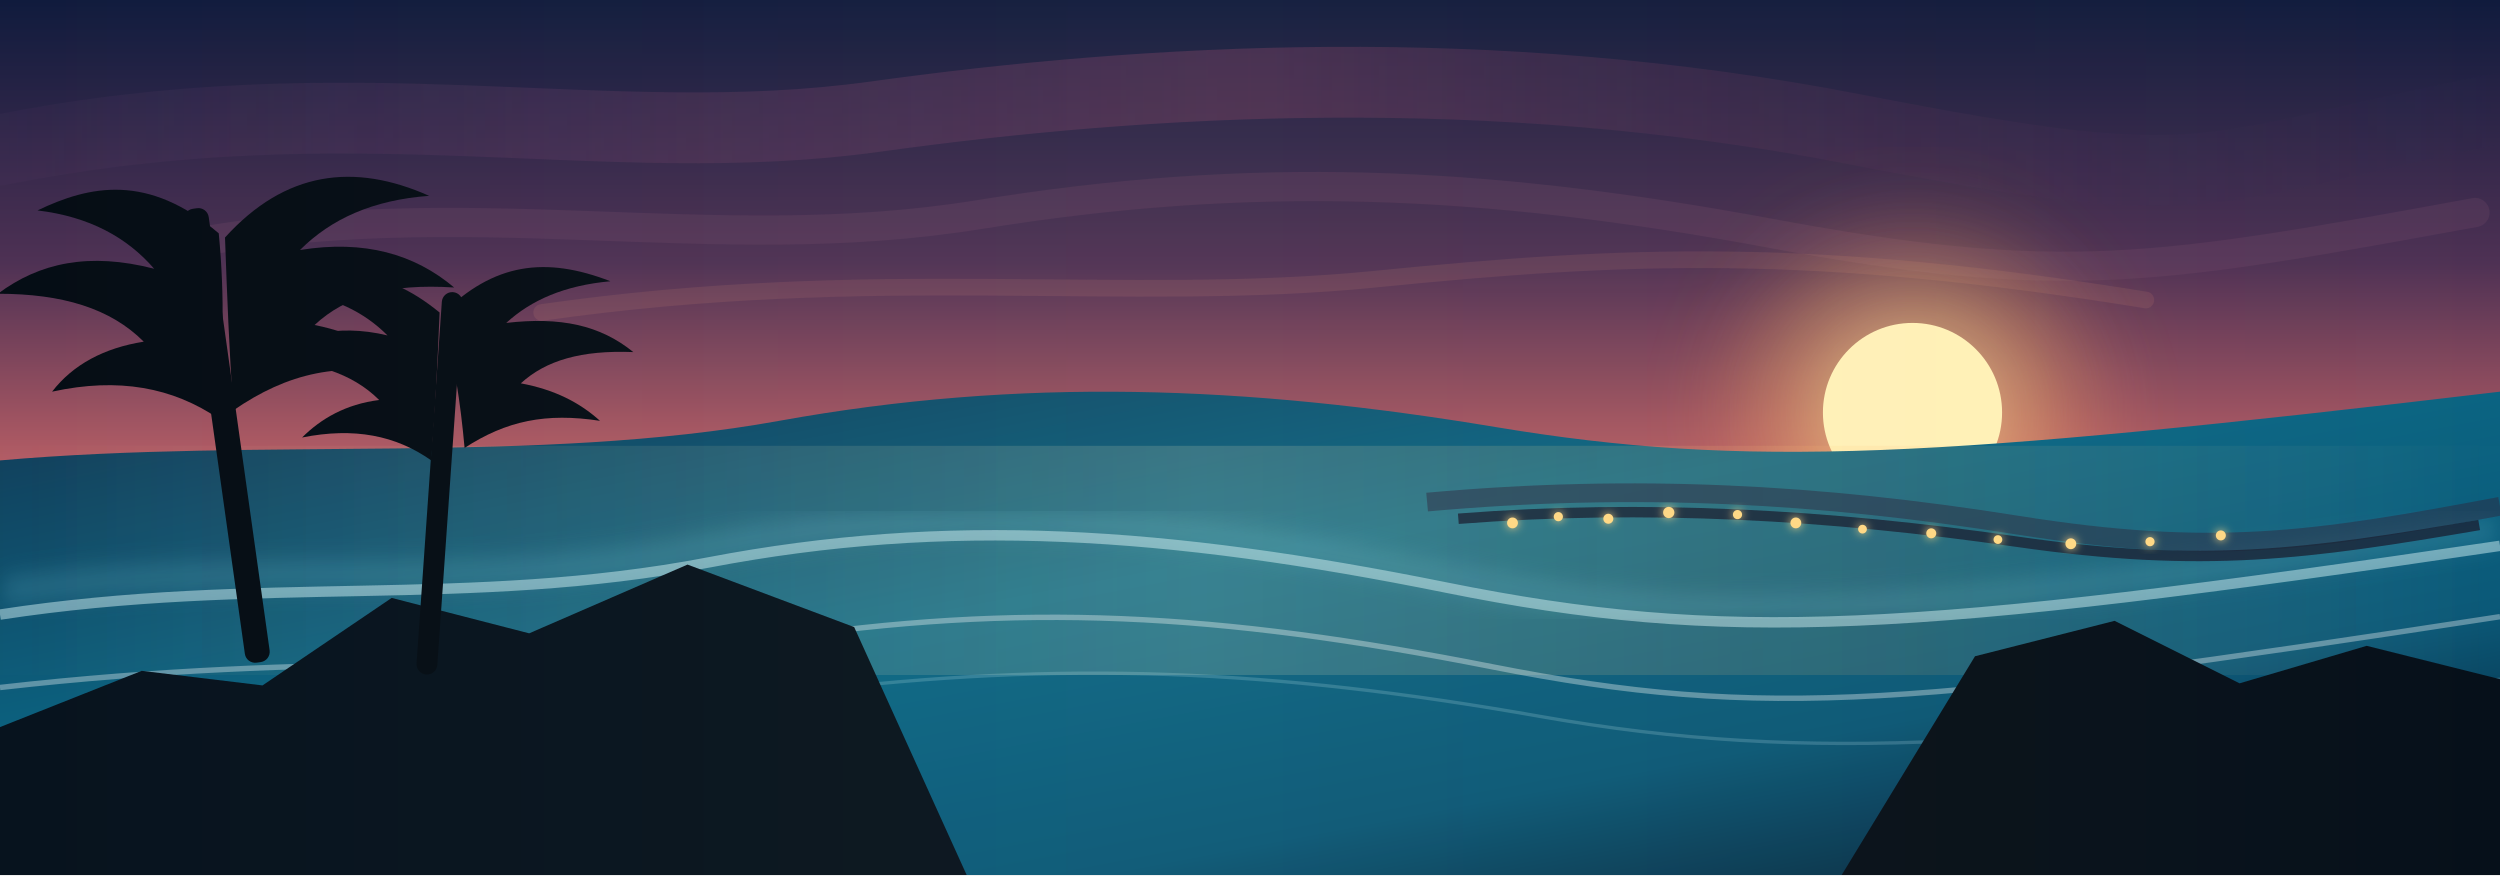
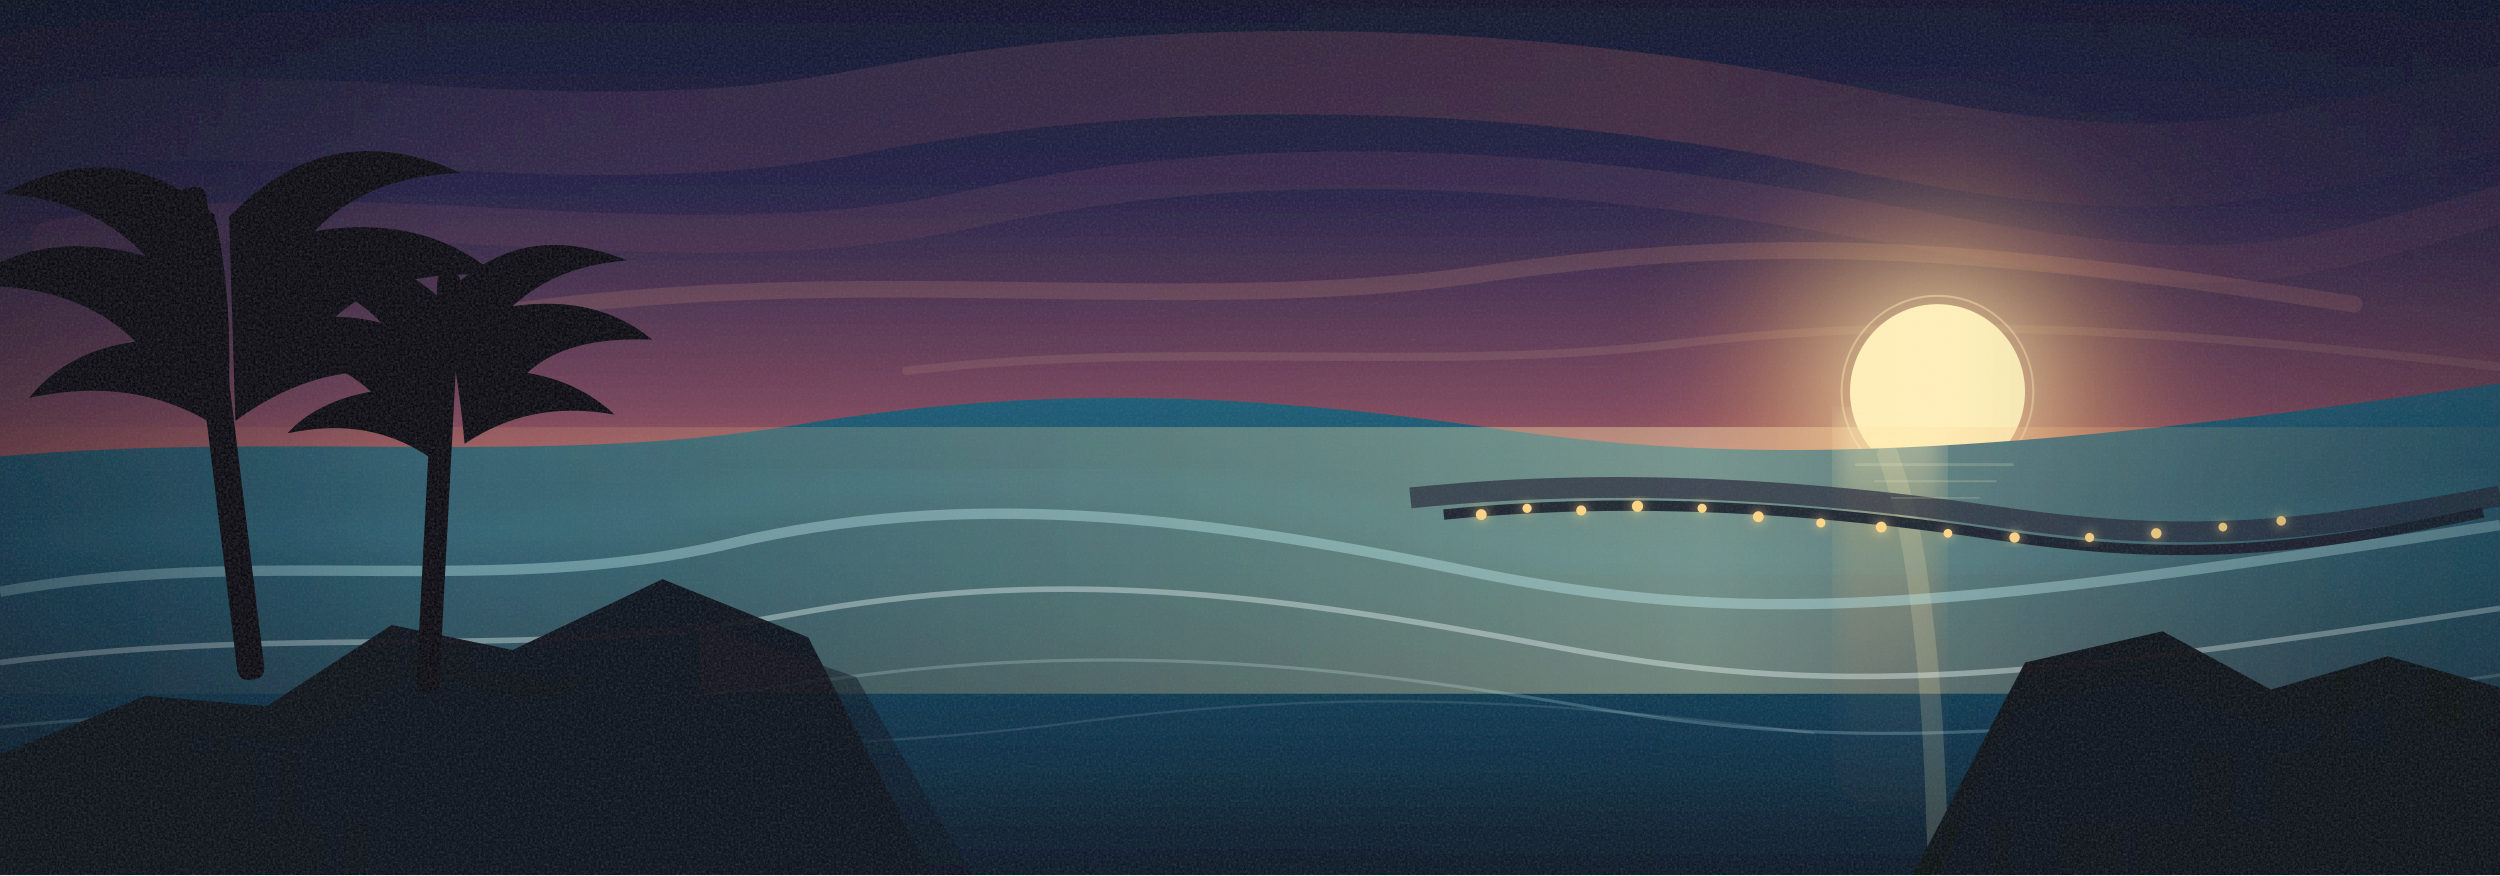
<svg xmlns="http://www.w3.org/2000/svg" viewBox="0 0 1200 420" role="img" aria-labelledby="title desc">
  <defs>
    <linearGradient id="sky" x1="0" y1="0" x2="0" y2="1">
-       <stop offset="0" stop-color="#101b3d" />
-       <stop offset=".30" stop-color="#4e3154" />
-       <stop offset=".58" stop-color="#cb6668" />
-       <stop offset=".80" stop-color="#f0a35f" />
-       <stop offset="1" stop-color="#ffd08a" />
+       <stop offset="0" stop-color="#0a1532" />
+       <stop offset=".22" stop-color="#23224b" />
+       <stop offset=".46" stop-color="#77465f" />
+       <stop offset=".66" stop-color="#e77a67" />
+       <stop offset=".82" stop-color="#ffb66d" />
+       <stop offset="1" stop-color="#ffd99a" />
    </linearGradient>
-     <linearGradient id="sea" x1="0" y1="0" x2="1" y2="1">
-       <stop offset="0" stop-color="#113955" />
-       <stop offset=".42" stop-color="#0b6886" />
-       <stop offset=".72" stop-color="#0a5877" />
-       <stop offset="1" stop-color="#06182c" />
+     <linearGradient id="sea" x1="0" y1="0" x2="0" y2="1">
+       <stop offset="0" stop-color="#1a607c" />
+       <stop offset=".38" stop-color="#0a506e" />
+       <stop offset=".72" stop-color="#08344e" />
+       <stop offset="1" stop-color="#051727" />
    </linearGradient>
-     <linearGradient id="sunset" x1="0" y1="0" x2="1" y2="0">
-       <stop offset="0" stop-color="#ffdca4" stop-opacity="0" />
-       <stop offset=".48" stop-color="#fff2bd" stop-opacity=".28" />
-       <stop offset=".75" stop-color="#ffb96c" stop-opacity=".20" />
-       <stop offset="1" stop-color="#fff7cf" stop-opacity="0" />
+     <linearGradient id="horizonWarm" x1="0" y1="0" x2="1" y2="0">
+       <stop offset="0" stop-color="#ff9b69" stop-opacity=".04" />
+       <stop offset=".35" stop-color="#ffd48e" stop-opacity=".28" />
+       <stop offset=".68" stop-color="#fff0b7" stop-opacity=".52" />
+       <stop offset="1" stop-color="#ff9e63" stop-opacity=".08" />
    </linearGradient>
-     <linearGradient id="cloud" x1="0" y1="0" x2="1" y2="0">
-       <stop offset="0" stop-color="#6b4773" stop-opacity=".08" />
-       <stop offset=".5" stop-color="#6d385c" stop-opacity=".62" />
-       <stop offset="1" stop-color="#2b274d" stop-opacity=".10" />
+     <linearGradient id="reflection" x1="0" y1="0" x2="0" y2="1">
+       <stop offset="0" stop-color="#fff4be" stop-opacity=".72" />
+       <stop offset=".24" stop-color="#ffd178" stop-opacity=".40" />
+       <stop offset=".62" stop-color="#ff9b62" stop-opacity=".12" />
+       <stop offset="1" stop-color="#ff7d4b" stop-opacity="0" />
+     </linearGradient>
+     <linearGradient id="cloudBand" x1="0" y1="0" x2="1" y2="0">
+       <stop offset="0" stop-color="#31304f" stop-opacity=".08" />
+       <stop offset=".28" stop-color="#4a3454" stop-opacity=".52" />
+       <stop offset=".65" stop-color="#5b354a" stop-opacity=".68" />
+       <stop offset="1" stop-color="#2d2748" stop-opacity=".12" />
    </linearGradient>
    <radialGradient id="sunGlow">
-       <stop offset="0" stop-color="#fff9cf" stop-opacity="1" />
-       <stop offset=".28" stop-color="#ffd982" stop-opacity=".78" />
-       <stop offset="1" stop-color="#ff8e48" stop-opacity="0" />
+       <stop offset="0" stop-color="#fffbe0" stop-opacity="1" />
+       <stop offset=".18" stop-color="#fff2b8" stop-opacity=".96" />
+       <stop offset=".45" stop-color="#ffd474" stop-opacity=".52" />
+       <stop offset="1" stop-color="#ff8c53" stop-opacity="0" />
    </radialGradient>
-     <filter id="blur18">
-       <feGaussianBlur stdDeviation="18" />
+     <linearGradient id="vignette" x1="0" y1="0" x2="1" y2="0">
+       <stop offset="0" stop-color="#020713" stop-opacity=".42" />
+       <stop offset=".18" stop-color="#020713" stop-opacity=".05" />
+       <stop offset=".78" stop-color="#020713" stop-opacity="0" />
+       <stop offset="1" stop-color="#020713" stop-opacity=".26" />
+     </linearGradient>
+     <filter id="blur24">
+       <feGaussianBlur stdDeviation="24" />
    </filter>
-     <filter id="blur6">
-       <feGaussianBlur stdDeviation="6" />
+     <filter id="blur8">
+       <feGaussianBlur stdDeviation="8" />
    </filter>
-     <filter id="lightGlow">
-       <feGaussianBlur stdDeviation="2.4" result="b" />
+     <filter id="glow">
+       <feGaussianBlur stdDeviation="2.7" result="b" />
      <feMerge>
        <feMergeNode in="b" />
        <feMergeNode in="SourceGraphic" />
      </feMerge>
    </filter>
+     <filter id="grain" x="-10%" y="-10%" width="120%" height="120%">
+       <feTurbulence type="fractalNoise" baseFrequency=".85" numOctaves="2" seed="7" result="noise" />
+       <feColorMatrix in="noise" type="saturate" values="0" result="mono" />
+       <feComponentTransfer in="mono" result="faded">
+         <feFuncA type="table" tableValues="0 .055" />
+       </feComponentTransfer>
+       <feBlend in="SourceGraphic" in2="faded" mode="soft-light" />
+     </filter>
  </defs>
-   <rect width="1200" height="420" fill="url(#sky)" />
-   <g opacity=".78">
-     <path d="M0 72 C170 38 290 74 420 56 S715 28 890 62 S1050 82 1200 52" fill="none" stroke="url(#cloud)" stroke-width="34" stroke-linecap="round" />
-     <path d="M85 118 C225 91 340 124 470 103 S710 86 850 112 S1035 130 1188 102" fill="none" stroke="#7a4d6b" stroke-opacity=".30" stroke-width="14" stroke-linecap="round" />
-     <path d="M260 150 C420 127 540 146 660 134 S870 118 1030 144" fill="none" stroke="#f0a37b" stroke-opacity=".14" stroke-width="8" stroke-linecap="round" />
+   <g filter="url(#grain)">
+     <rect width="1200" height="420" fill="url(#sky)" />
+     <g opacity=".86">
+       <path d="M-40 70 C120 36 255 83 410 54 S730 30 890 62 S1080 78 1245 42" fill="none" stroke="url(#cloudBand)" stroke-width="40" stroke-linecap="round" />
+       <path d="M24 115 C182 88 320 132 468 100 S770 82 925 111 S1100 126 1215 94" fill="none" stroke="#693f5d" stroke-opacity=".34" stroke-width="18" stroke-linecap="round" />
+       <path d="M235 151 C410 125 565 152 708 132 S945 118 1130 146" fill="none" stroke="#f4aa82" stroke-opacity=".18" stroke-width="8" stroke-linecap="round" />
+       <path d="M435 178 C565 163 685 179 805 165 S1040 158 1200 176" fill="none" stroke="#ffd29c" stroke-opacity=".12" stroke-width="4" stroke-linecap="round" />
+     </g>
+     <circle cx="930" cy="188" r="126" fill="url(#sunGlow)" opacity=".96" filter="url(#blur24)" />
+     <circle cx="930" cy="188" r="42" fill="#fff2bd" />
+     <circle cx="930" cy="188" r="46" fill="none" stroke="#ffeab2" stroke-opacity=".44" />
+     <path d="M0 219 C142 207 262 224 382 204 S602 189 720 206 S952 220 1200 184 L1200 420 L0 420Z" fill="url(#sea)" />
+     <rect x="0" y="205" width="1200" height="128" fill="url(#horizonWarm)" opacity=".78" />
+     <path d="M884 214 C904 242 912 274 920 310 C925 334 928 359 930 397" fill="none" stroke="url(#reflection)" stroke-width="95" stroke-linecap="round" opacity=".54" filter="url(#blur8)" />
+     <path d="M906 218 C918 250 921 280 925 316 C928 348 929 374 930 405" fill="none" stroke="#fff0b4" stroke-opacity=".18" stroke-width="10" stroke-linecap="round" />
+     <path d="M0 263 C118 245 218 268 334 244 S560 228 690 255 S932 276 1200 238" fill="none" stroke="#5ebfd2" stroke-width="10" opacity=".16" filter="url(#blur8)" />
+     <path d="M0 284 C126 262 238 287 350 261 S571 247 704 274 S927 294 1200 252" fill="none" stroke="#bcebf0" stroke-width="5" opacity=".42" />
+     <path d="M0 318 C152 299 253 318 379 295 S605 284 744 310 S970 326 1200 292" fill="none" stroke="#efffff" stroke-width="2.7" opacity=".40" />
+     <path d="M0 349 C151 334 268 345 392 327 S626 316 760 339 S986 353 1200 324" fill="none" stroke="#d6fbff" stroke-width="1.5" opacity=".22" />
+     <path d="M115 373 C260 354 374 365 514 347 S747 337 871 352" fill="none" stroke="#ffffff" stroke-width="1.1" opacity=".11" />
+     <g opacity=".95">
+       <path d="M0 362 L70 334 128 339 188 300 246 312 318 278 388 306 447 420 0 420Z" fill="#06101a" />
+       <path d="M0 378 L82 352 145 357 197 324 262 337 340 301 411 325 467 420 0 420Z" fill="#081522" opacity=".54" />
+       <path d="M1200 330 L1146 315 1090 331 1038 303 972 318 918 420 1200 420Z" fill="#050d16" />
+       <path d="M1200 354 L1140 340 1088 348 1026 326 967 341 930 420 1200 420Z" fill="#081522" opacity=".52" />
+     </g>
+     <path d="M677 239 C774 229 868 235 958 248 S1103 256 1200 238" fill="none" stroke="#22283c" stroke-width="10" opacity=".70" />
+     <path d="M693 247 C785 238 873 244 960 257 S1107 264 1192 246" fill="none" stroke="#151f30" stroke-width="5" opacity=".94" />
+     <g fill="#ffd98a" filter="url(#glow)">
+       <circle cx="711" cy="247" r="2.6" />
+       <circle cx="733" cy="244" r="2.2" />
+       <circle cx="759" cy="245" r="2.4" />
+       <circle cx="786" cy="243" r="2.7" />
+       <circle cx="817" cy="244" r="2.2" />
+       <circle cx="844" cy="248" r="2.6" />
+       <circle cx="874" cy="251" r="2.2" />
+       <circle cx="903" cy="253" r="2.6" />
+       <circle cx="935" cy="256" r="2.1" />
+       <circle cx="967" cy="258" r="2.5" />
+       <circle cx="1003" cy="258" r="2.2" />
+       <circle cx="1035" cy="256" r="2.5" />
+       <circle cx="1067" cy="253" r="2.1" />
+       <circle cx="1095" cy="250" r="2.3" />
+     </g>
+     <g fill="#03080f">
+       <rect x="100" y="89" width="13" height="238" rx="5" transform="rotate(-7 107 208)" />
+       <path d="M103 103 c-38 -32 -72 -25 -102 -10 31 2 53 13 69 30 -36 -10 -65 -4 -88 14 37 -1 64 8 83 27 -22 3 -39 12 -51 27 37 -8 68 -2 95 17 2 -34 2 -69 -6 -105Z" />
+       <path d="M110 104 c34 -35 71 -39 111 -21 -31 1 -54 11 -70 28 36 -6 65 2 87 21 -36 -2 -62 5 -79 22 22 3 40 13 52 28 -37 -9 -68 -2 -98 20 -1 -34 -2 -66 -3 -98Z" />
+       <rect x="205" y="130" width="11" height="203" rx="5" transform="rotate(3 210 230)" />
+       <path d="M210 142 c-30 -25 -56 -23 -80 -10 24 2 41 10 53 23 -28 -7 -50 -1 -68 13 28 0 48 6 63 20 -17 3 -31 10 -40 20 28 -6 50 -1 69 12 2 -27 4 -52 3 -78Z" />
+       <path d="M212 143 c27 -28 56 -31 89 -18 -25 2 -42 10 -55 22 28 -4 50 2 67 16 -28 -1 -47 4 -60 16 18 3 31 10 42 20 -28 -5 -51 0 -72 14 -2 -24 -6 -47 -11 -70Z" />
+     </g>
+     <g opacity=".18" stroke="#fff6cf" stroke-linecap="round">
+       <path d="M891 223h75" stroke-width="1.4" />
+       <path d="M900 231h58" stroke-width="1" />
+       <path d="M908 239h42" stroke-width=".8" />
+     </g>
+     <rect width="1200" height="420" fill="url(#vignette)" />
+     <rect width="1200" height="420" fill="#ff9d66" opacity=".035" />
  </g>
-   <circle cx="918" cy="198" r="106" fill="url(#sunGlow)" opacity=".82" filter="url(#blur18)" />
-   <circle cx="918" cy="198" r="43" fill="#fff2b9" />
-   <path d="M0 221 C125 210 258 223 374 202 S598 185 718 205 S930 220 1200 188 L1200 420 L0 420Z" fill="url(#sea)" />
-   <rect x="0" y="214" width="1200" height="110" fill="url(#sunset)" opacity=".58" />
-   <path d="M0 284 C124 267 222 286 338 263 S559 248 690 276 S904 296 1200 254" fill="none" stroke="#86d9e7" stroke-width="10" opacity=".22" filter="url(#blur6)" />
-   <path d="M0 295 C124 276 225 292 340 270 S560 255 694 282 S917 304 1200 262" fill="none" stroke="#d7f4f7" stroke-width="5" opacity=".48" />
-   <path d="M0 330 C158 312 250 325 370 307 S584 294 716 320 S920 339 1200 296" fill="none" stroke="#ffffff" stroke-width="2.6" opacity=".34" />
-   <path d="M0 356 C150 340 262 347 386 332 S610 321 740 344 S980 358 1200 326" fill="none" stroke="#d9fbff" stroke-width="1.6" opacity=".18" />
-   <path d="M0 349 L68 322 126 329 188 287 254 304 330 271 410 301 464 420 0 420Z" fill="#07131e" />
-   <path d="M1200 326 L1136 310 1075 328 1015 298 948 315 884 420 1200 420Z" fill="#06101a" />
-   <path d="M685 241 C785 232 874 237 968 252 S1110 260 1200 243" fill="none" stroke="#2b2c43" stroke-width="9" opacity=".52" />
-   <path d="M700 249 C790 242 878 247 968 260 S1108 266 1190 252" fill="none" stroke="#182337" stroke-width="5" opacity=".82" />
-   <g fill="#ffd986" filter="url(#lightGlow)">
-     <circle cx="726" cy="251" r="2.6" />
-     <circle cx="748" cy="248" r="2.2" />
-     <circle cx="772" cy="249" r="2.4" />
-     <circle cx="801" cy="246" r="2.7" />
-     <circle cx="834" cy="247" r="2.2" />
-     <circle cx="862" cy="251" r="2.6" />
-     <circle cx="894" cy="254" r="2.1" />
-     <circle cx="927" cy="256" r="2.4" />
-     <circle cx="959" cy="259" r="2.1" />
-     <circle cx="994" cy="261" r="2.6" />
-     <circle cx="1032" cy="260" r="2.2" />
-     <circle cx="1066" cy="257" r="2.4" />
-   </g>
-   <g fill="#050d15">
-     <rect x="103" y="99" width="12" height="220" rx="5" transform="rotate(-8 109 210)" />
-     <path d="M105 112 c-34 -29 -62 -23 -87 -11 25 3 43 13 56 28 -31 -8 -55 -3 -75 12 31 0 54 7 70 23 -19 3 -34 11 -44 24 32 -7 58 -2 80 13 2 -31 3 -58 0 -89Z" />
-     <path d="M108 114 c29 -32 62 -36 98 -20 -27 2 -47 11 -62 26 31 -5 55 2 74 18 -31 -2 -52 4 -67 18 20 4 34 12 45 25 -32 -8 -58 -2 -84 16 -2 -29 -3 -55 -4 -83Z" />
-     <rect x="206" y="140" width="10" height="184" rx="5" transform="rotate(4 211 232)" />
-     <path d="M211 150 c-28 -23 -52 -21 -73 -10 22 2 37 10 48 21 -25 -6 -45 0 -61 12 25 0 44 6 57 19 -16 2 -28 9 -37 18 25 -5 45 -1 62 11 2 -26 3 -46 4 -71Z" />
-     <path d="M212 151 c25 -25 50 -28 81 -16 -22 2 -38 9 -50 20 26 -3 45 1 61 14 -25 -1 -42 4 -54 15 16 3 28 9 38 18 -26 -4 -45 0 -65 13 -2 -22 -5 -42 -11 -64Z" />
-   </g>
-   <rect width="1200" height="420" fill="url(#sunset)" opacity=".12" />
</svg>
